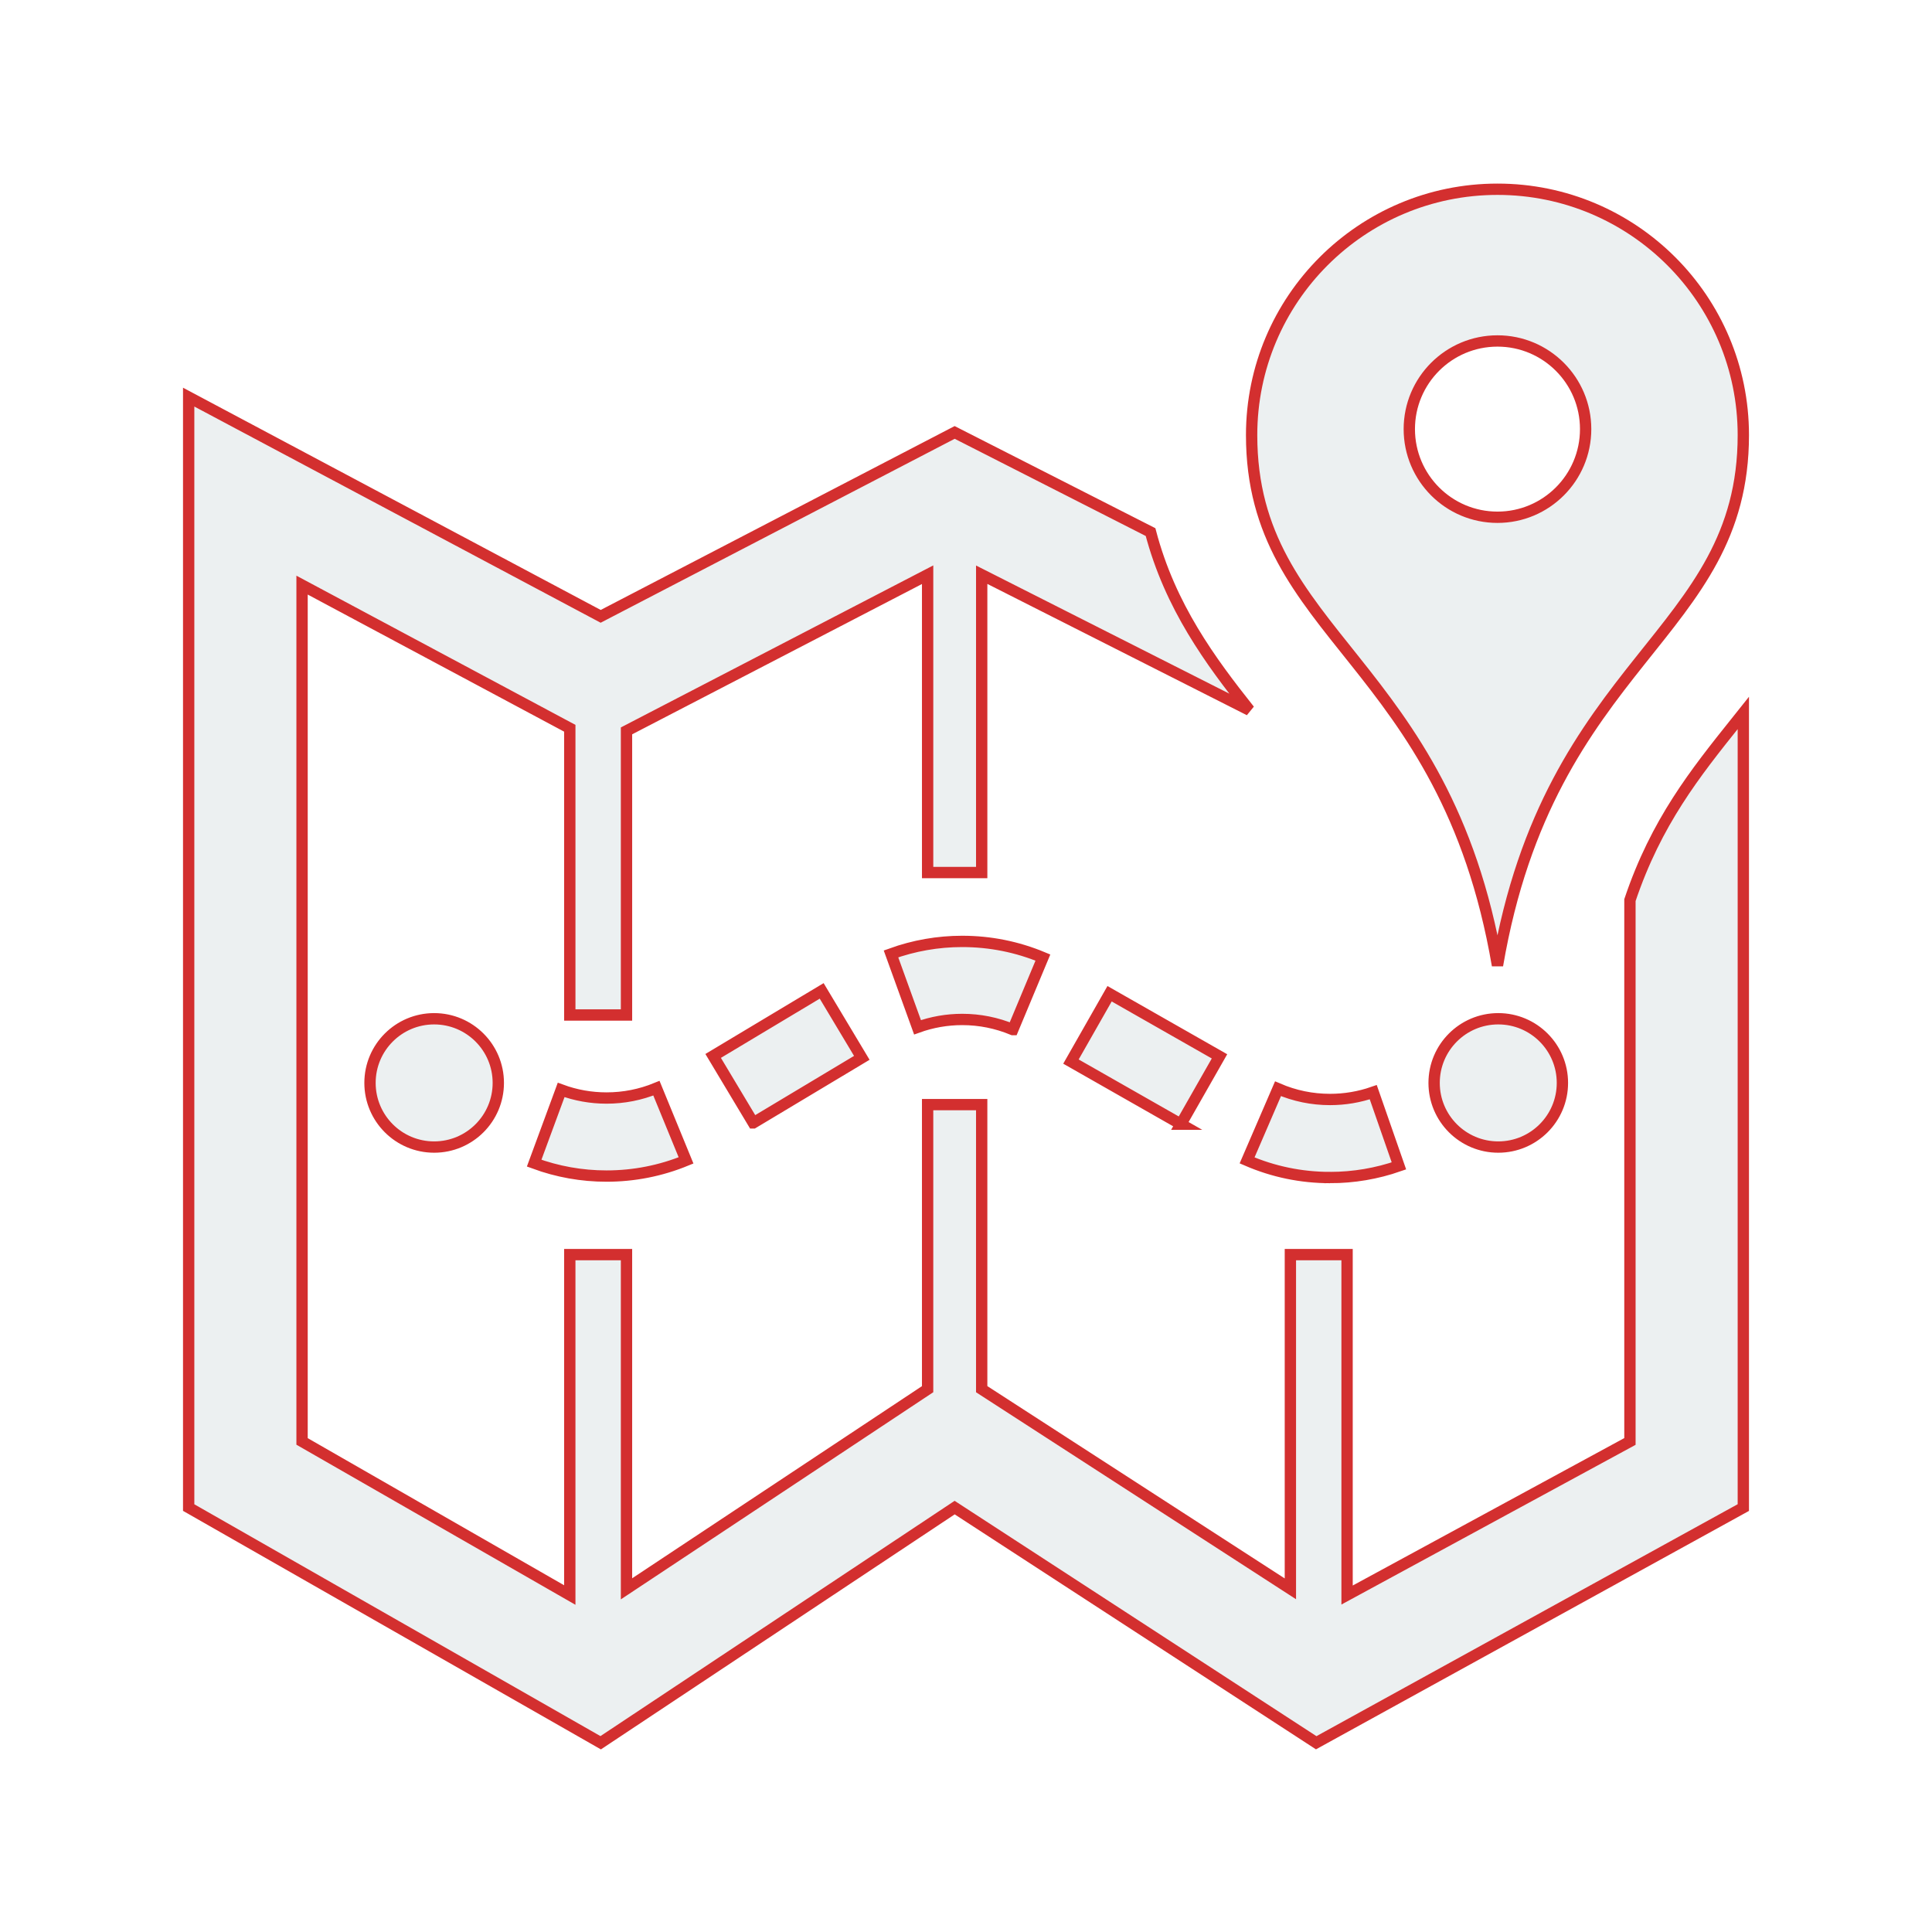
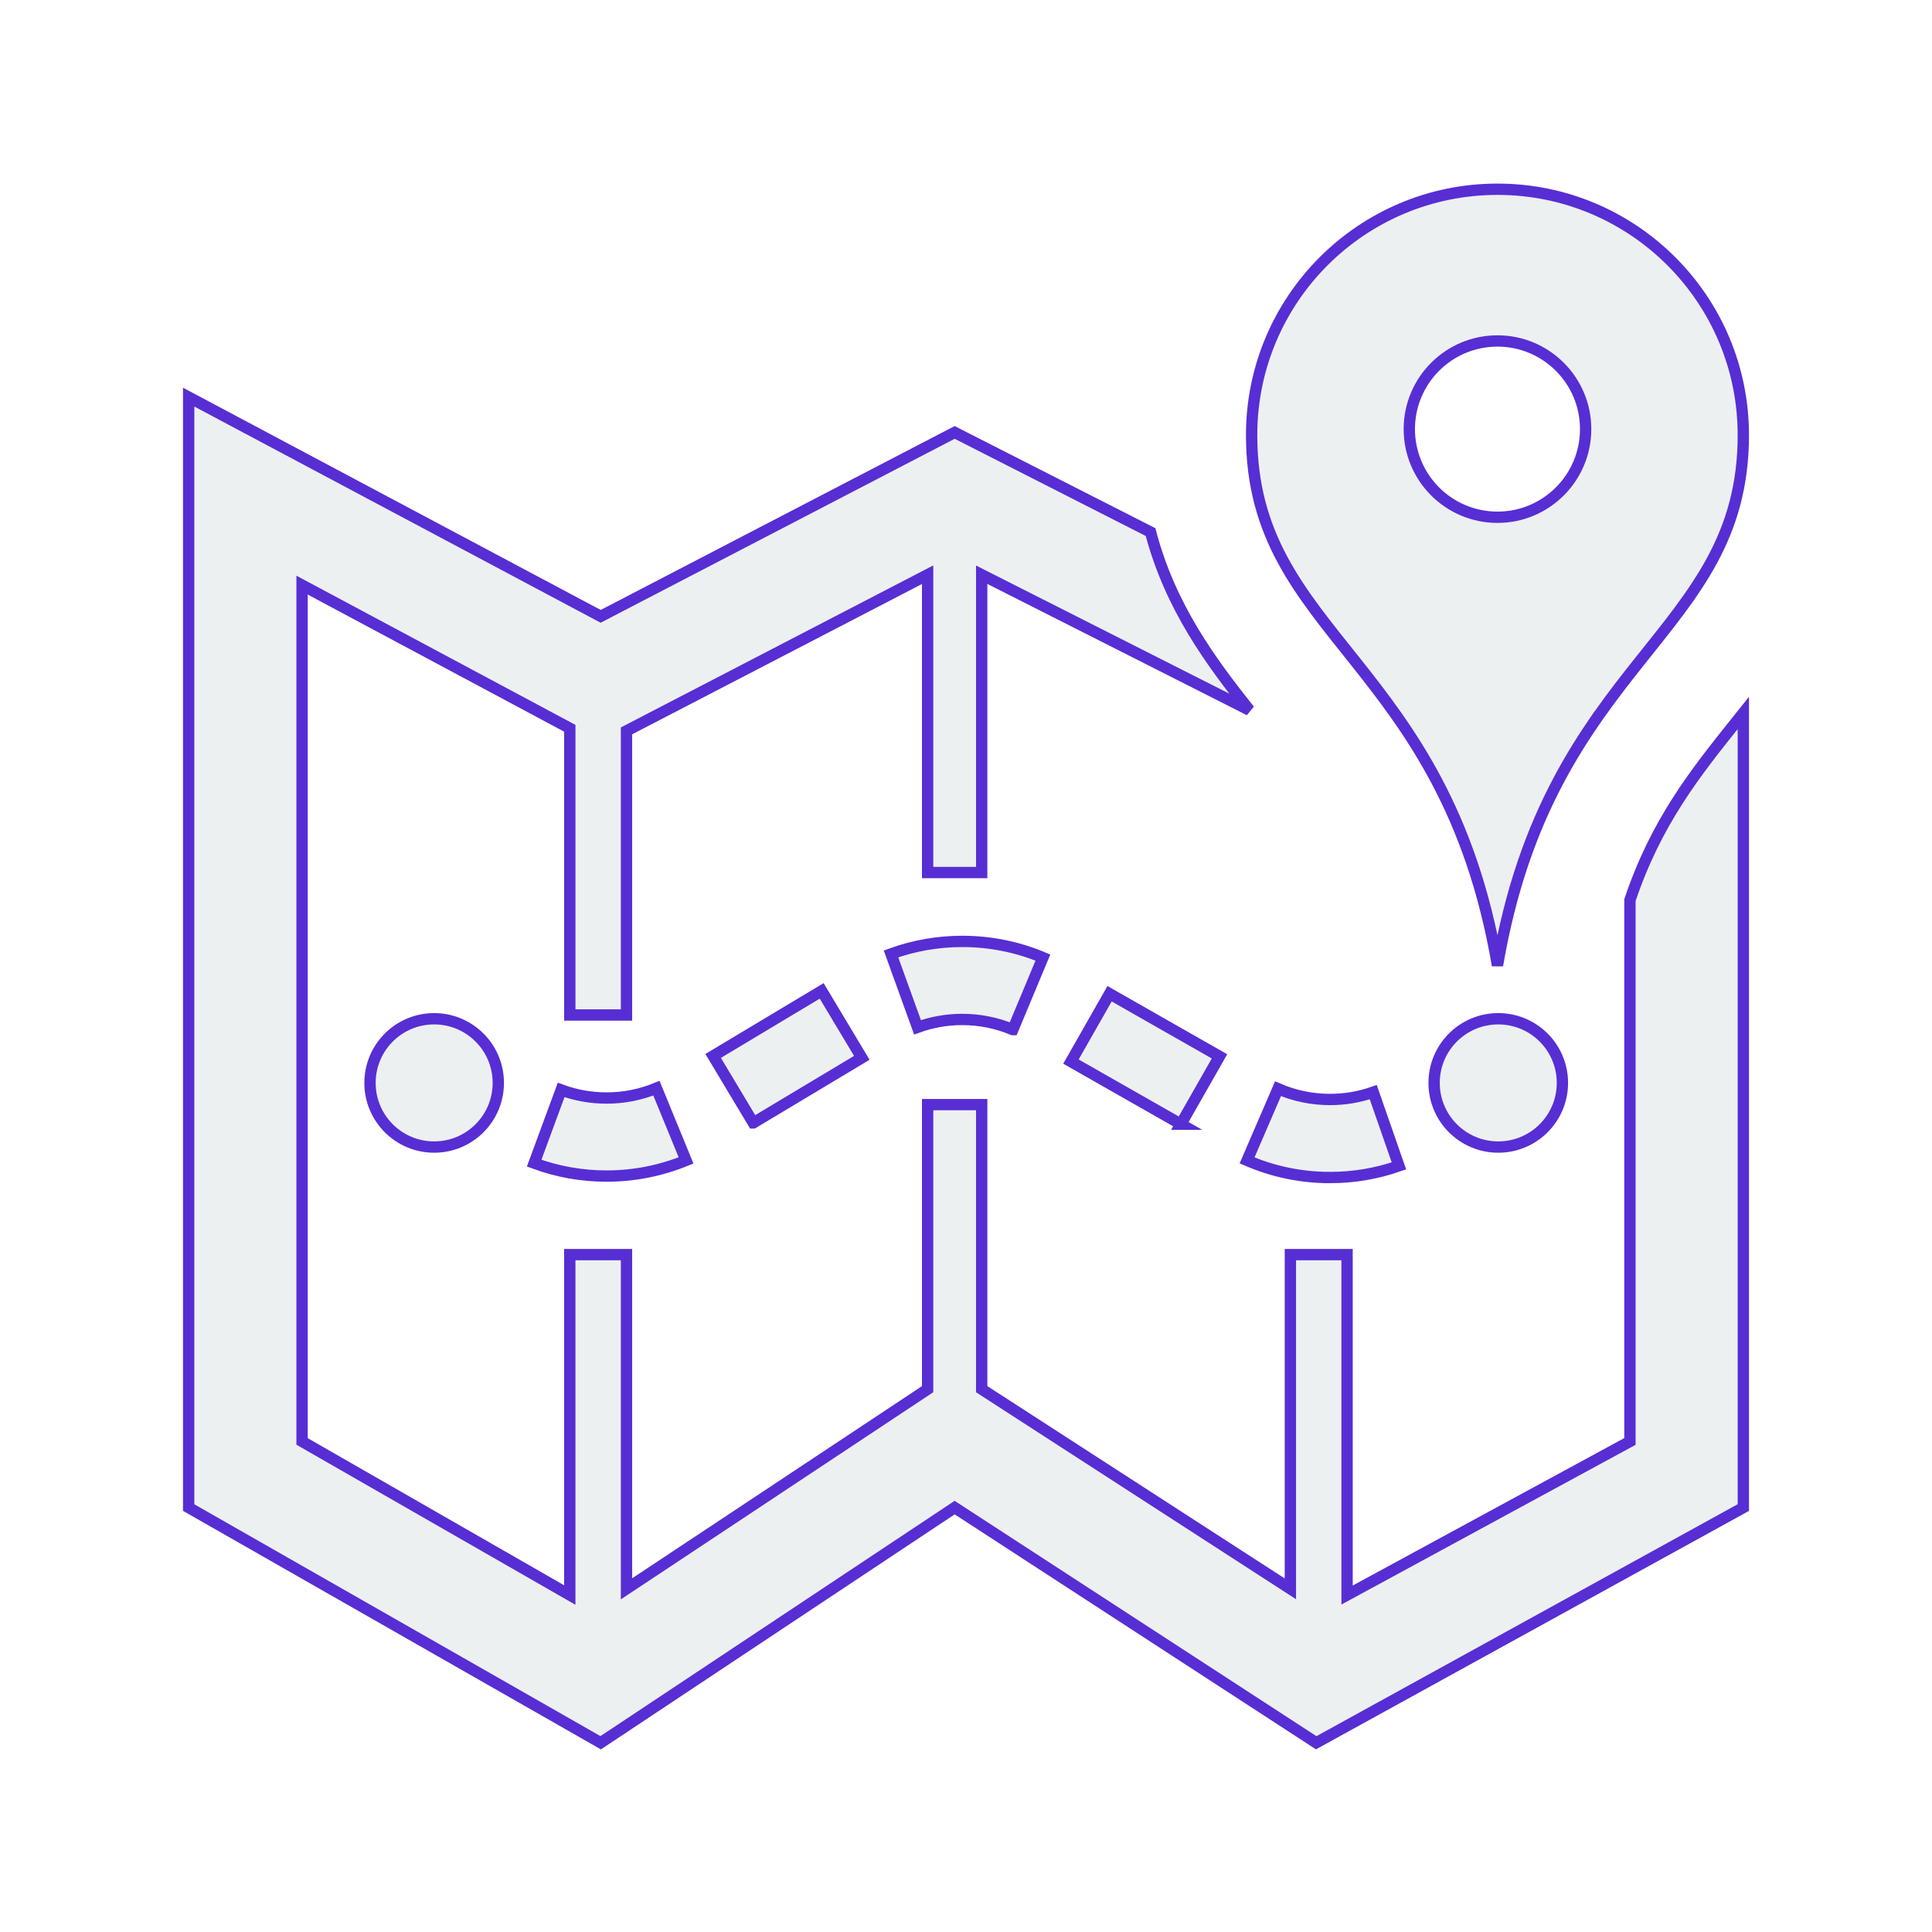
<svg xmlns="http://www.w3.org/2000/svg" width="512" height="512" viewBox="0 0 512 512">
-   <path d="M352.475 312.06c-7.61 0-15.01-1.528-21.987-4.542l8.197-18.99c4.376 1.89 9.015 2.846 13.79 2.846 3.912 0 7.766-.65 11.452-1.936l6.803 19.533c-5.88 2.05-12.022 3.09-18.255 3.09zm-191.732-.388c-6.57 0-13.026-1.152-19.186-3.424l7.152-19.406c3.86 1.424 7.91 2.145 12.03 2.145 4.56 0 9.01-.877 13.22-2.605l7.85 19.135c-6.717 2.756-13.81 4.155-21.08 4.155zM312.95 297.92l-29.136-16.592 10.235-17.975 29.13 16.592-10.24 17.975zm-113.324-.346l-10.633-17.742 28.76-17.236 10.634 17.744-28.76 17.234zm68.777-24.722c-4.266-1.78-8.776-2.686-13.407-2.686-4.053.002-8.04.7-11.845 2.078l-7.03-19.45c6.07-2.196 12.42-3.31 18.88-3.312 7.388 0 14.578 1.44 21.38 4.28l-7.97 19.09zm128.652-2.87c-9.39 0-17 7.61-17 17s7.61 17 17 17 17-7.61 17-17-7.612-17-17-17zm-282 0c-9.39 0-17 7.61-17 17s7.61 17 17 17 17-7.61 17-17-7.612-17-17-17zM462 115.305c0-35.98-29.17-65.152-65.152-65.152-35.983 0-65.155 29.172-65.155 65.152 0 53.506 51.245 59.164 65.155 140.542C410.758 174.467 462 168.81 462 115.305zm-88.52-1.58c0-12.904 10.46-23.366 23.367-23.366 12.904 0 23.365 10.46 23.365 23.36 0 12.9-10.46 23.36-23.365 23.36-12.906 0-23.366-10.46-23.366-23.366zm58.47 124.816V382l-74.962 40.7v-90.214h-15.023v88.572l-81.806-52.91v-75.412h-14.33v75.412l-79.8 52.91v-88.572H151V422.7l-70.95-40.706V155.06L151.003 193v75.982h15.027V193.69l79.8-41.385v78.927h14.33v-78.927l70.95 35.894c-10.294-12.97-21.006-27.42-26.202-47.19l-51.913-26.41-93.81 48.74L50 105.24v294.28l109.185 62.328 93.81-62.32 95.815 62.32L462 399.52V188.932l-1.983 2.487c-10.782 13.49-21.106 26.43-28.067 47.12z" stroke="#D32F2F" stroke-width="3" fill="#ecf0f1" />
+   <path d="M352.475 312.06c-7.61 0-15.01-1.528-21.987-4.542l8.197-18.99c4.376 1.89 9.015 2.846 13.79 2.846 3.912 0 7.766-.65 11.452-1.936l6.803 19.533c-5.88 2.05-12.022 3.09-18.255 3.09zm-191.732-.388c-6.57 0-13.026-1.152-19.186-3.424l7.152-19.406c3.86 1.424 7.91 2.145 12.03 2.145 4.56 0 9.01-.877 13.22-2.605l7.85 19.135c-6.72 2.756-13.81 4.155-21.08 4.155zM312.95 297.92l-29.136-16.592 10.235-17.975 29.13 16.592-10.24 17.975zm-113.324-.346l-10.633-17.742 28.76-17.236 10.634 17.744-28.76 17.234zm68.777-24.722c-4.266-1.78-8.776-2.686-13.407-2.686-4.053.002-8.04.7-11.845 2.078l-7.03-19.45c6.07-2.196 12.42-3.31 18.88-3.312 7.39 0 14.58 1.44 21.38 4.28l-7.97 19.09zm128.652-2.87c-9.39 0-17 7.61-17 17s7.61 17 17 17 17-7.61 17-17-7.612-17-17-17zm-282 0c-9.39 0-17 7.61-17 17s7.61 17 17 17 17-7.61 17-17-7.612-17-17-17zM462 115.305c0-35.98-29.17-65.152-65.152-65.152-35.983 0-65.155 29.172-65.155 65.152 0 53.506 51.245 59.164 65.155 140.542C410.758 174.467 462 168.81 462 115.305zm-88.52-1.58c0-12.904 10.46-23.366 23.367-23.366 12.904 0 23.365 10.46 23.365 23.36 0 12.9-10.46 23.36-23.365 23.36-12.906 0-23.366-10.46-23.366-23.37zm58.47 124.816V382l-74.962 40.7v-90.214h-15.023v88.572l-81.806-52.91v-75.412h-14.33v75.412l-79.8 52.91v-88.572H151V422.7l-70.95-40.706V155.06L151.003 193v75.982h15.027V193.69l79.8-41.385v78.927h14.33v-78.927l70.95 35.894c-10.294-12.97-21.006-27.42-26.202-47.19l-51.913-26.41-93.81 48.74L50 105.24v294.28l109.185 62.328 93.81-62.32 95.815 62.32L462 399.52V188.932l-1.983 2.487c-10.782 13.49-21.106 26.43-28.067 47.12z" stroke="#572ED3" stroke-width="3" fill="#ecf0f1" />
</svg>
